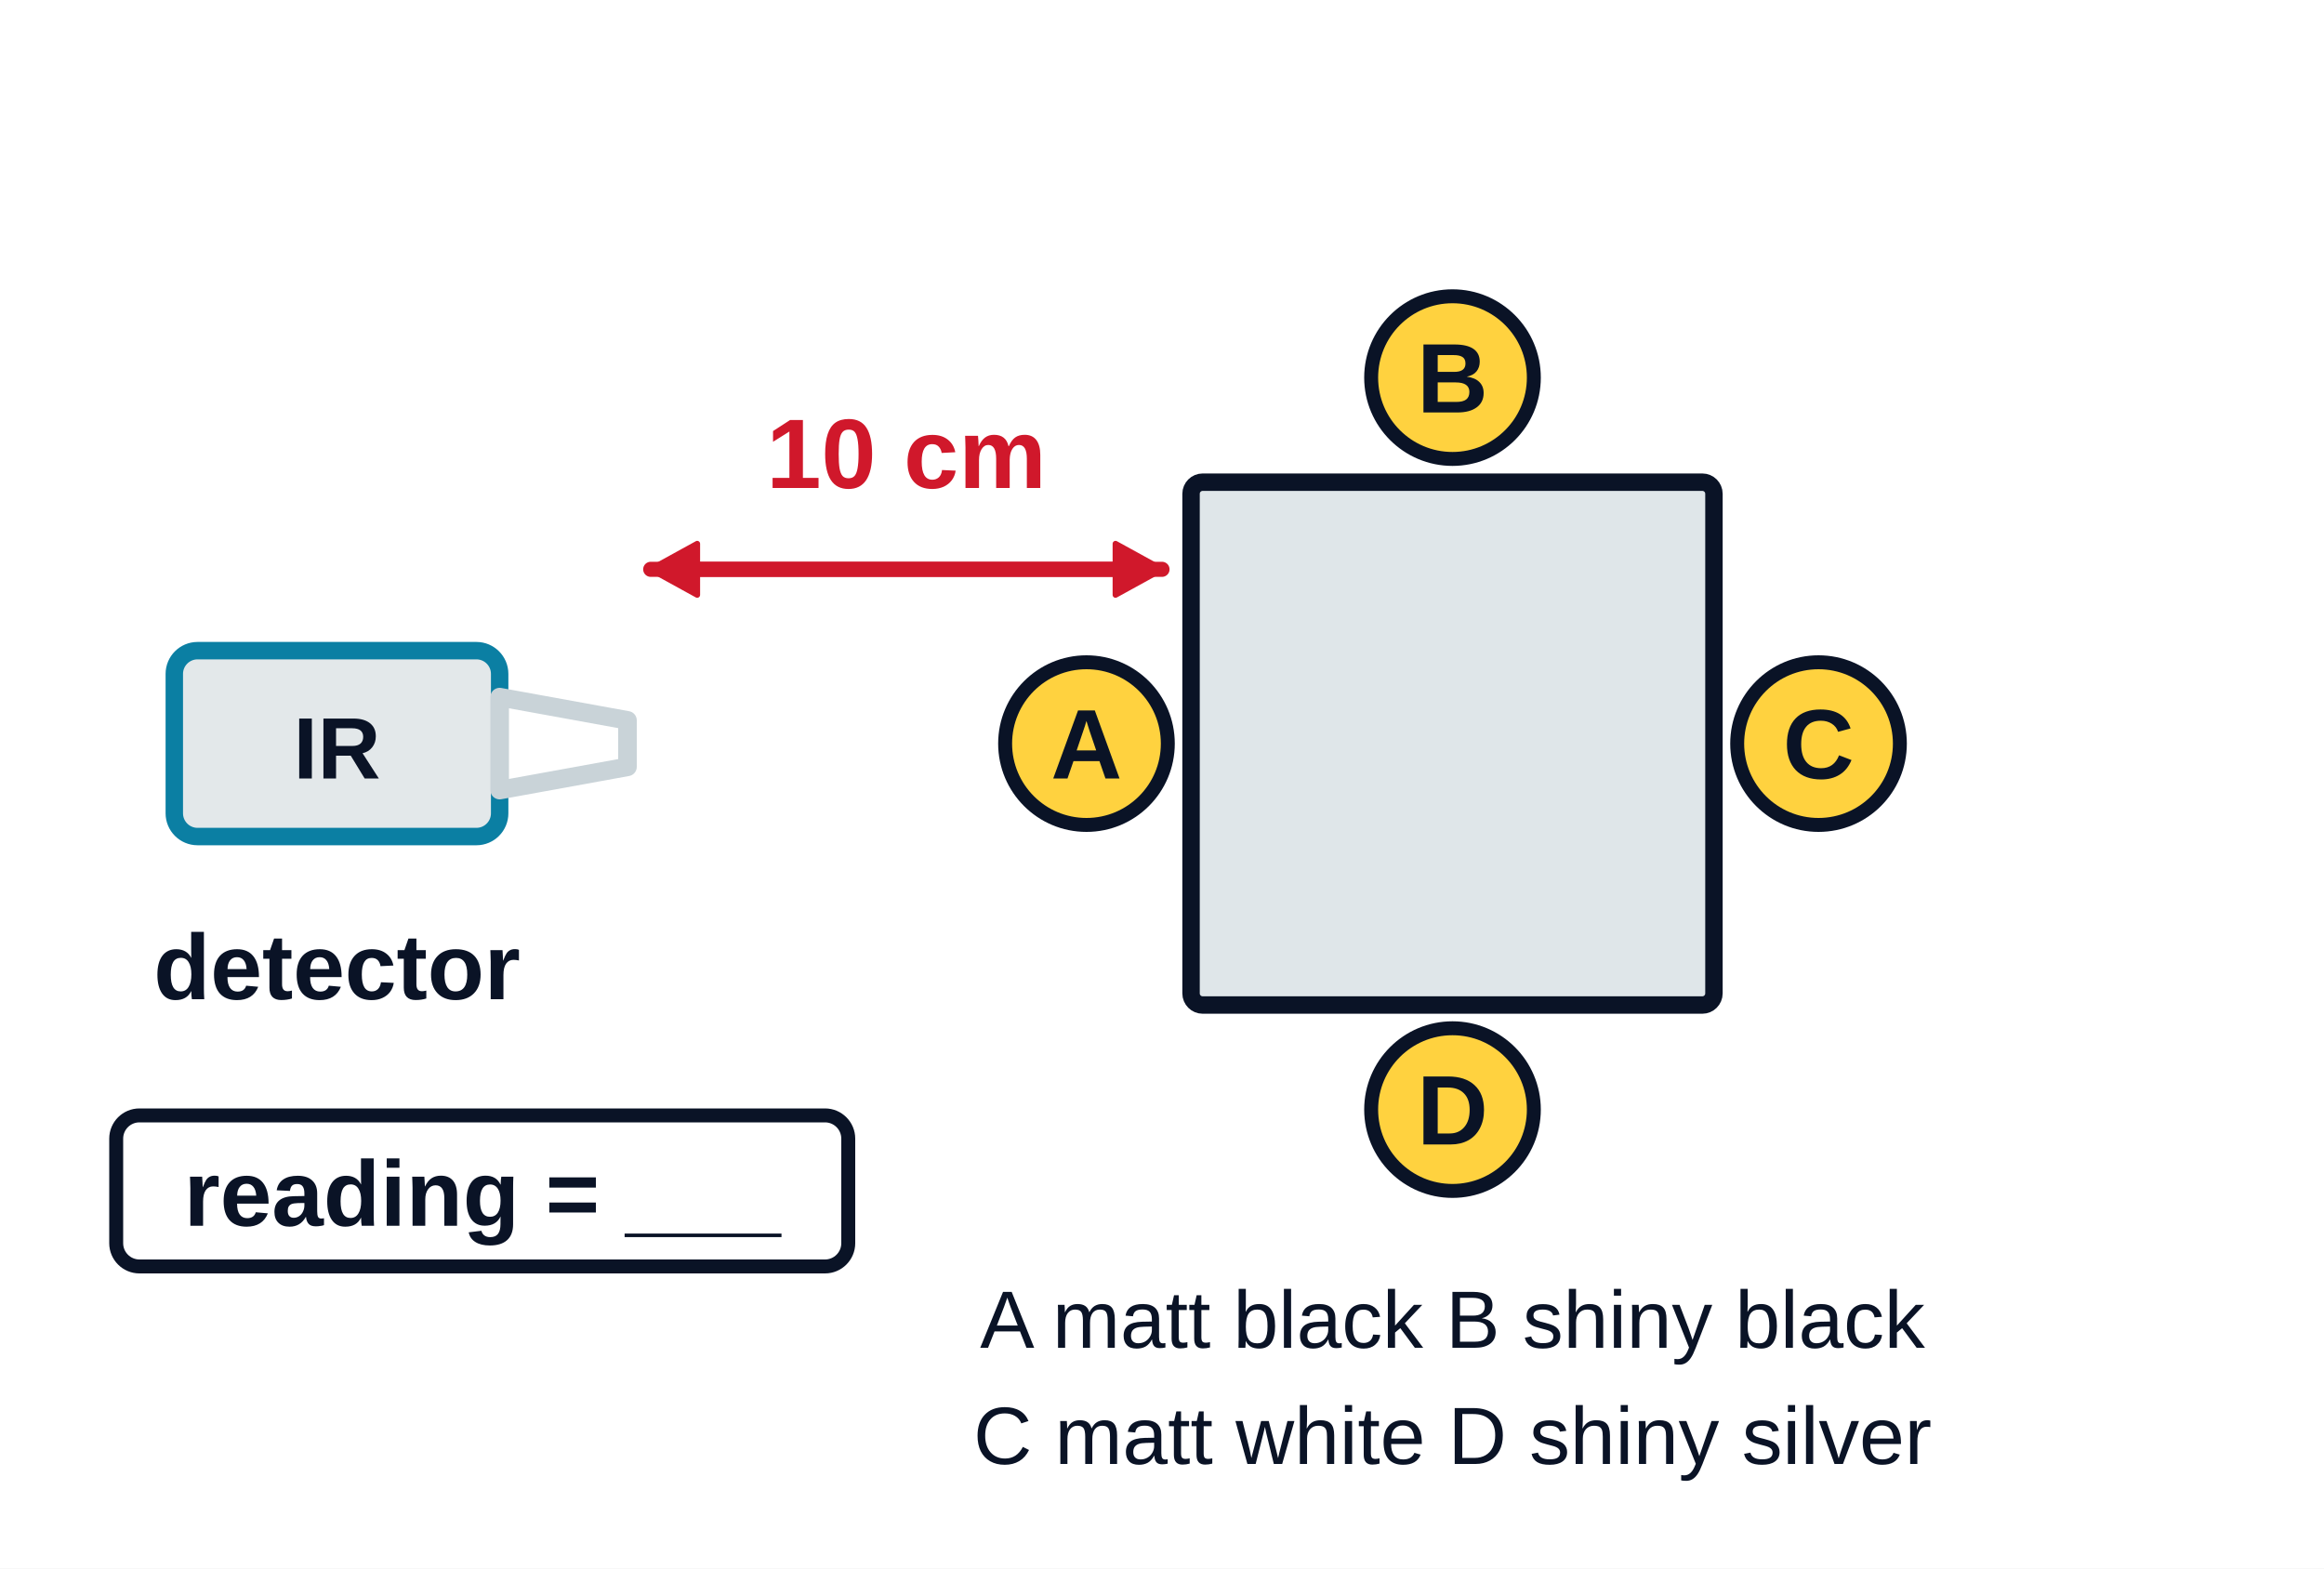
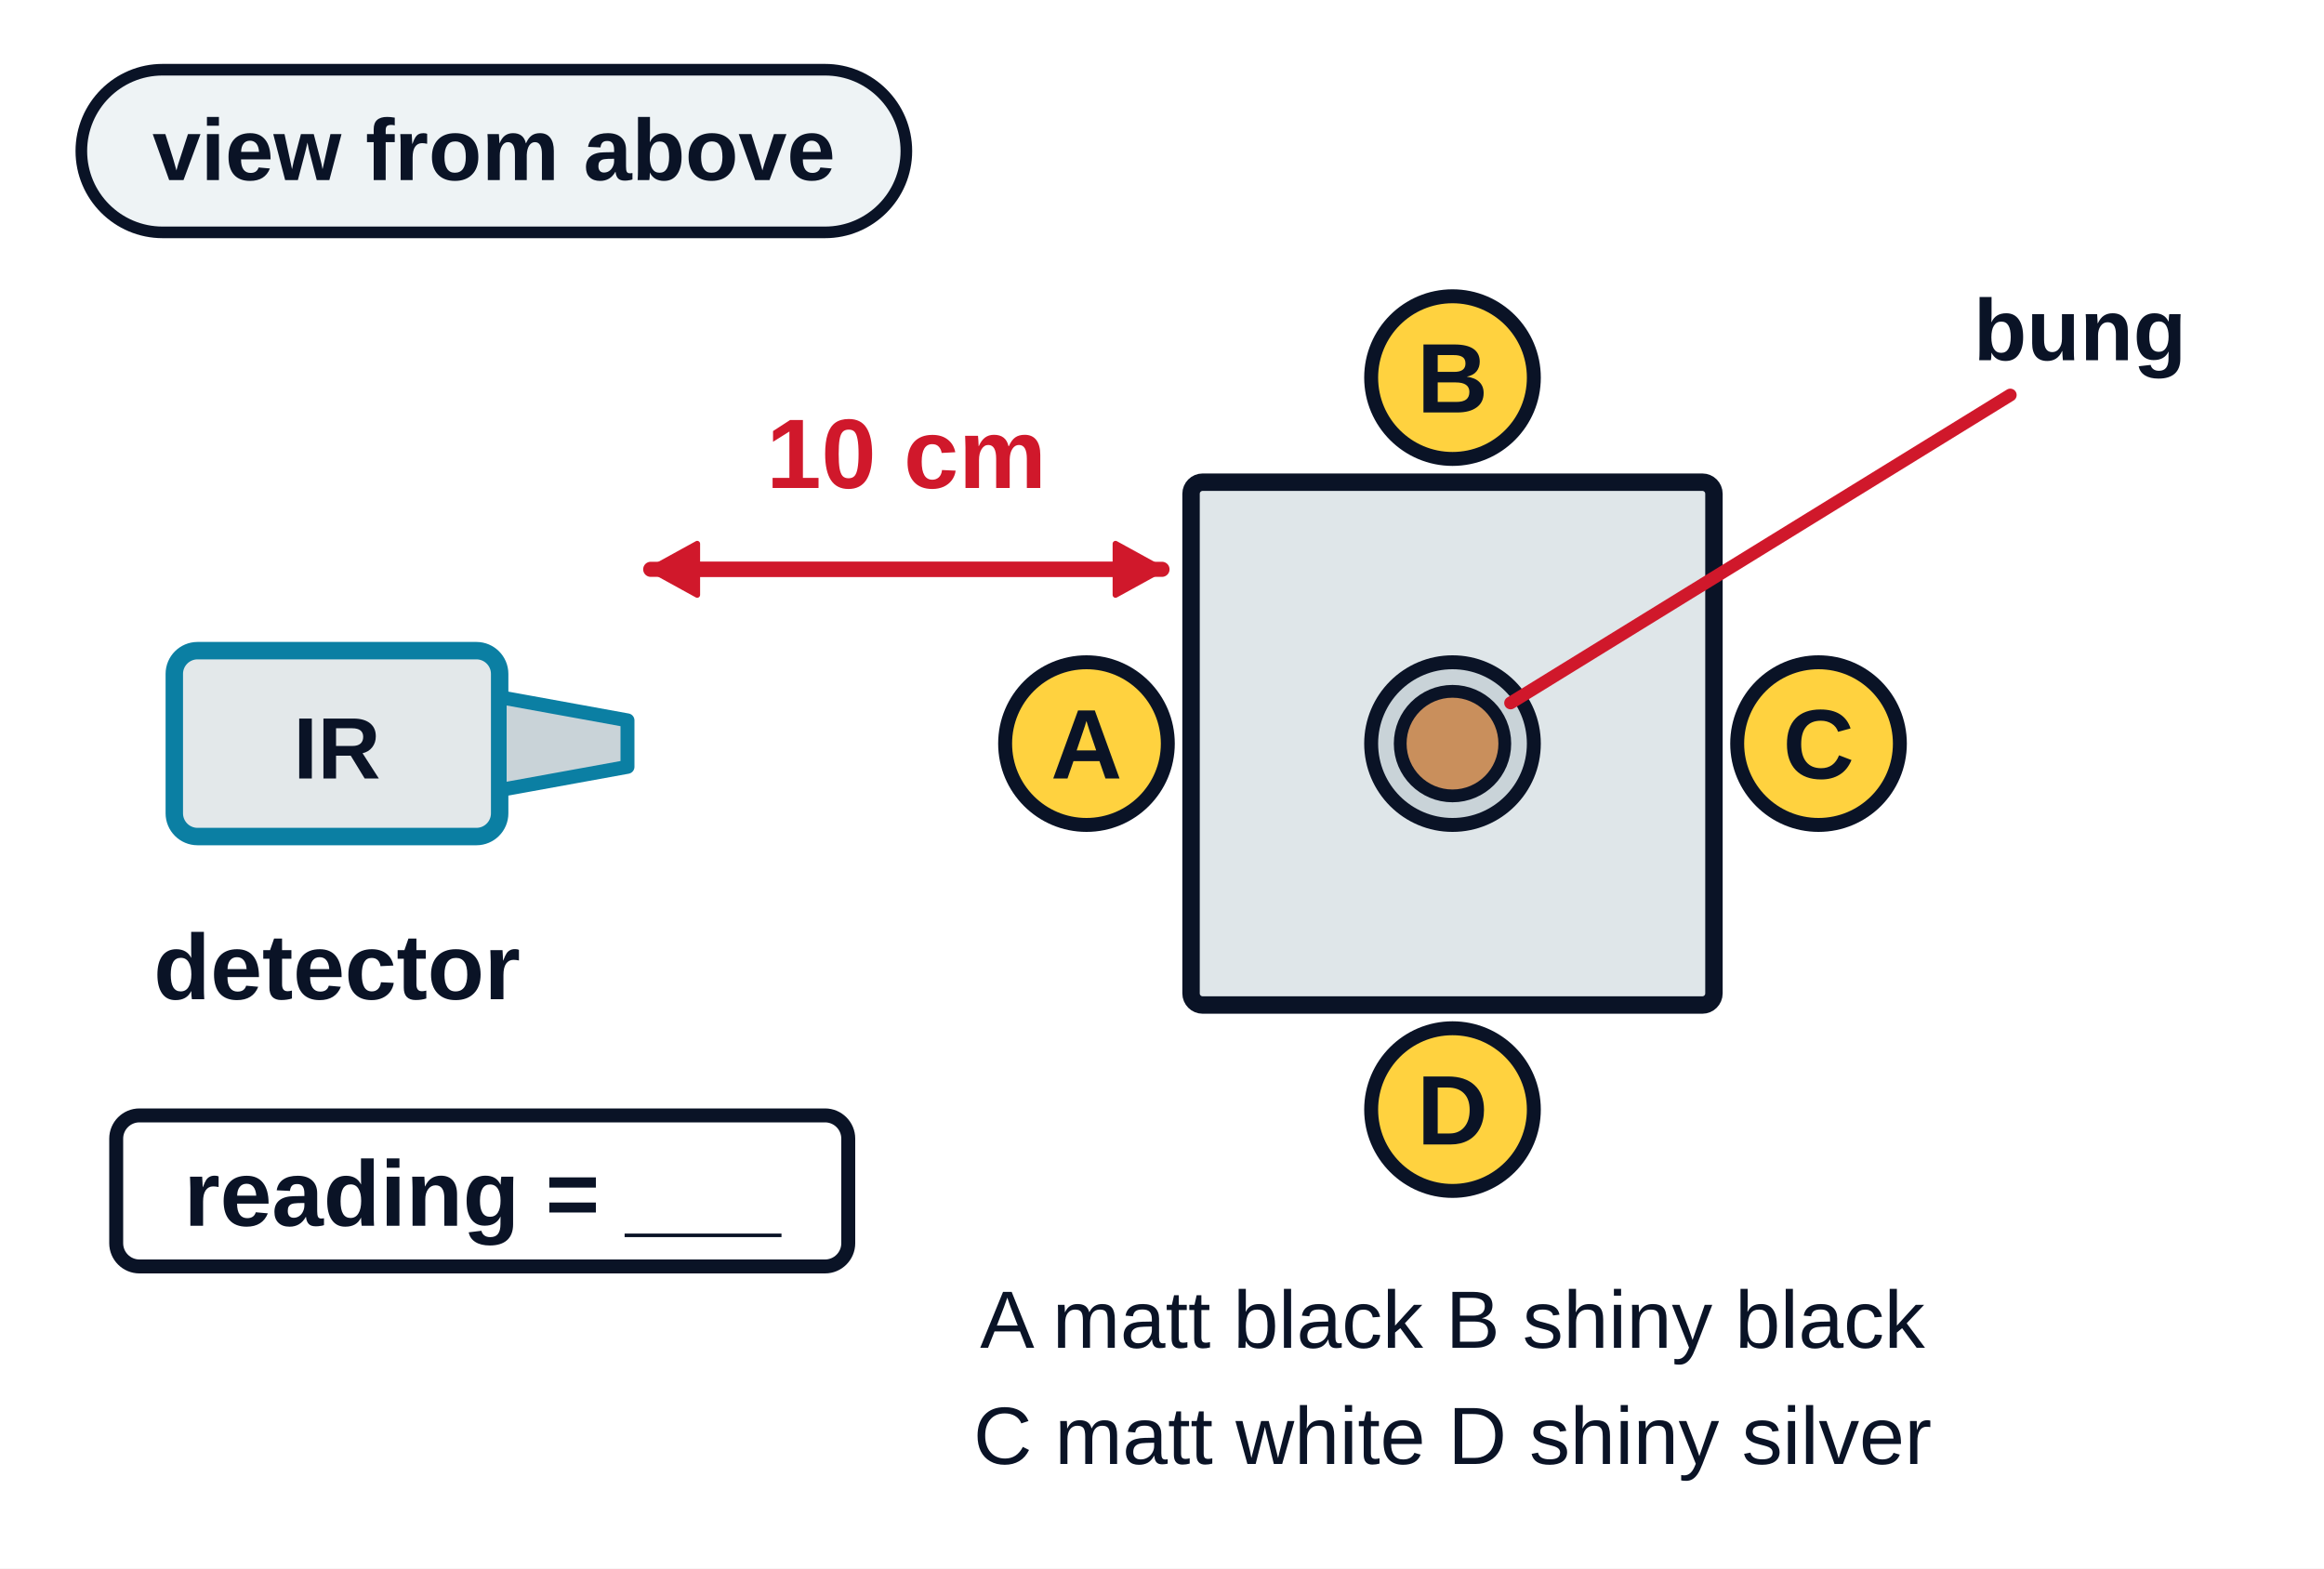
<svg xmlns="http://www.w3.org/2000/svg" viewBox="0 0 400 270" width="400" height="270" role="img" font-family="Arial, Helvetica, sans-serif" fill="none" stroke="#0a1326" stroke-width="3.2" stroke-linecap="round" stroke-linejoin="round">
  <rect width="400" height="270" fill="#ffffff" stroke="none" />
  <rect x="205" y="83" width="90" height="90" fill="#dfe6e9" stroke="#0a1326" stroke-width="3" rx="2" />
+   <circle cx="250" cy="128" r="14" fill="#c9d3d8" stroke="#0a1326" stroke-width="2.4" />
+   <circle cx="250" cy="128" r="9" fill="#c98f5c" stroke="#0a1326" stroke-width="2.2" />
+   <rect x="14" y="12" width="142" height="28" fill="#eef3f5" stroke="#0a1326" stroke-width="2" rx="14" />
+   <text x="85" y="31" text-anchor="middle" font-size="15" font-weight="700" fill="#0a1326" stroke="none">view from above</text>
+   <text x="358" y="62" text-anchor="middle" font-size="15" font-weight="700" fill="#0a1326" stroke="none">bung</text>
+   <line x1="346" y1="68" x2="260" y2="121" stroke="#d0182b" stroke-width="2.2" />
  <circle cx="187" cy="128" r="14" fill="#ffd23f" stroke="#0a1326" stroke-width="2.4" />
  <text x="187" y="134" text-anchor="middle" font-size="17" font-weight="700" fill="#0a1326" stroke="none">A</text>
  <circle cx="250" cy="65" r="14" fill="#ffd23f" stroke="#0a1326" stroke-width="2.4" />
  <text x="250" y="71" text-anchor="middle" font-size="17" font-weight="700" fill="#0a1326" stroke="none">B</text>
  <circle cx="313" cy="128" r="14" fill="#ffd23f" stroke="#0a1326" stroke-width="2.4" />
  <text x="313" y="134" text-anchor="middle" font-size="17" font-weight="700" fill="#0a1326" stroke="none">C</text>
  <circle cx="250" cy="191" r="14" fill="#ffd23f" stroke="#0a1326" stroke-width="2.4" />
  <text x="250" y="197" text-anchor="middle" font-size="17" font-weight="700" fill="#0a1326" stroke="none">D</text>
  <rect x="30" y="112" width="56" height="32" fill="#e3e8ea" stroke="#0b7fa3" stroke-width="3" rx="4" />
-   <path d="M86 120 L108 124 V132 L86 136 Z" stroke="#c9d3d8" stroke-width="#0b7fa3" fill="2.4" />
+   <path d="M86 120 L108 124 V132 L86 136 Z" fill="#c9d3d8" stroke="#0b7fa3" stroke-width="2.4" />
  <text x="58" y="134" text-anchor="middle" font-size="15" font-weight="700" fill="#0a1326" stroke="none">IR</text>
  <line x1="112" y1="98" x2="192" y2="98" stroke="#d0182b" stroke-width="2.6" />
  <path d="M200 98 L192 93.6 L192 102.4 Z" fill="#d0182b" stroke="#d0182b" stroke-width="1" />
  <line x1="200" y1="98" x2="120" y2="98" stroke="#d0182b" stroke-width="2.6" />
  <path d="M112 98 L120 102.4 L120 93.6 Z" fill="#d0182b" stroke="#d0182b" stroke-width="1" />
  <text x="156" y="84" text-anchor="middle" font-size="17" font-weight="700" fill="#d0182b" stroke="none">10 cm</text>
  <text x="58" y="172" text-anchor="middle" font-size="16" font-weight="700" fill="#0a1326" stroke="none">detector</text>
  <rect x="20" y="192" width="126" height="26" fill="#ffffff" stroke="#0a1326" stroke-width="2.4" rx="4" />
  <text x="83" y="211" text-anchor="middle" font-size="16" font-weight="700" fill="#0a1326" stroke="none">reading = ___</text>
  <text x="250" y="232" text-anchor="middle" font-size="14" font-weight="400" fill="#0a1326" stroke="none">A matt black   B shiny black</text>
  <text x="250" y="252" text-anchor="middle" font-size="14" font-weight="400" fill="#0a1326" stroke="none">C matt white   D shiny silver</text>
</svg>
